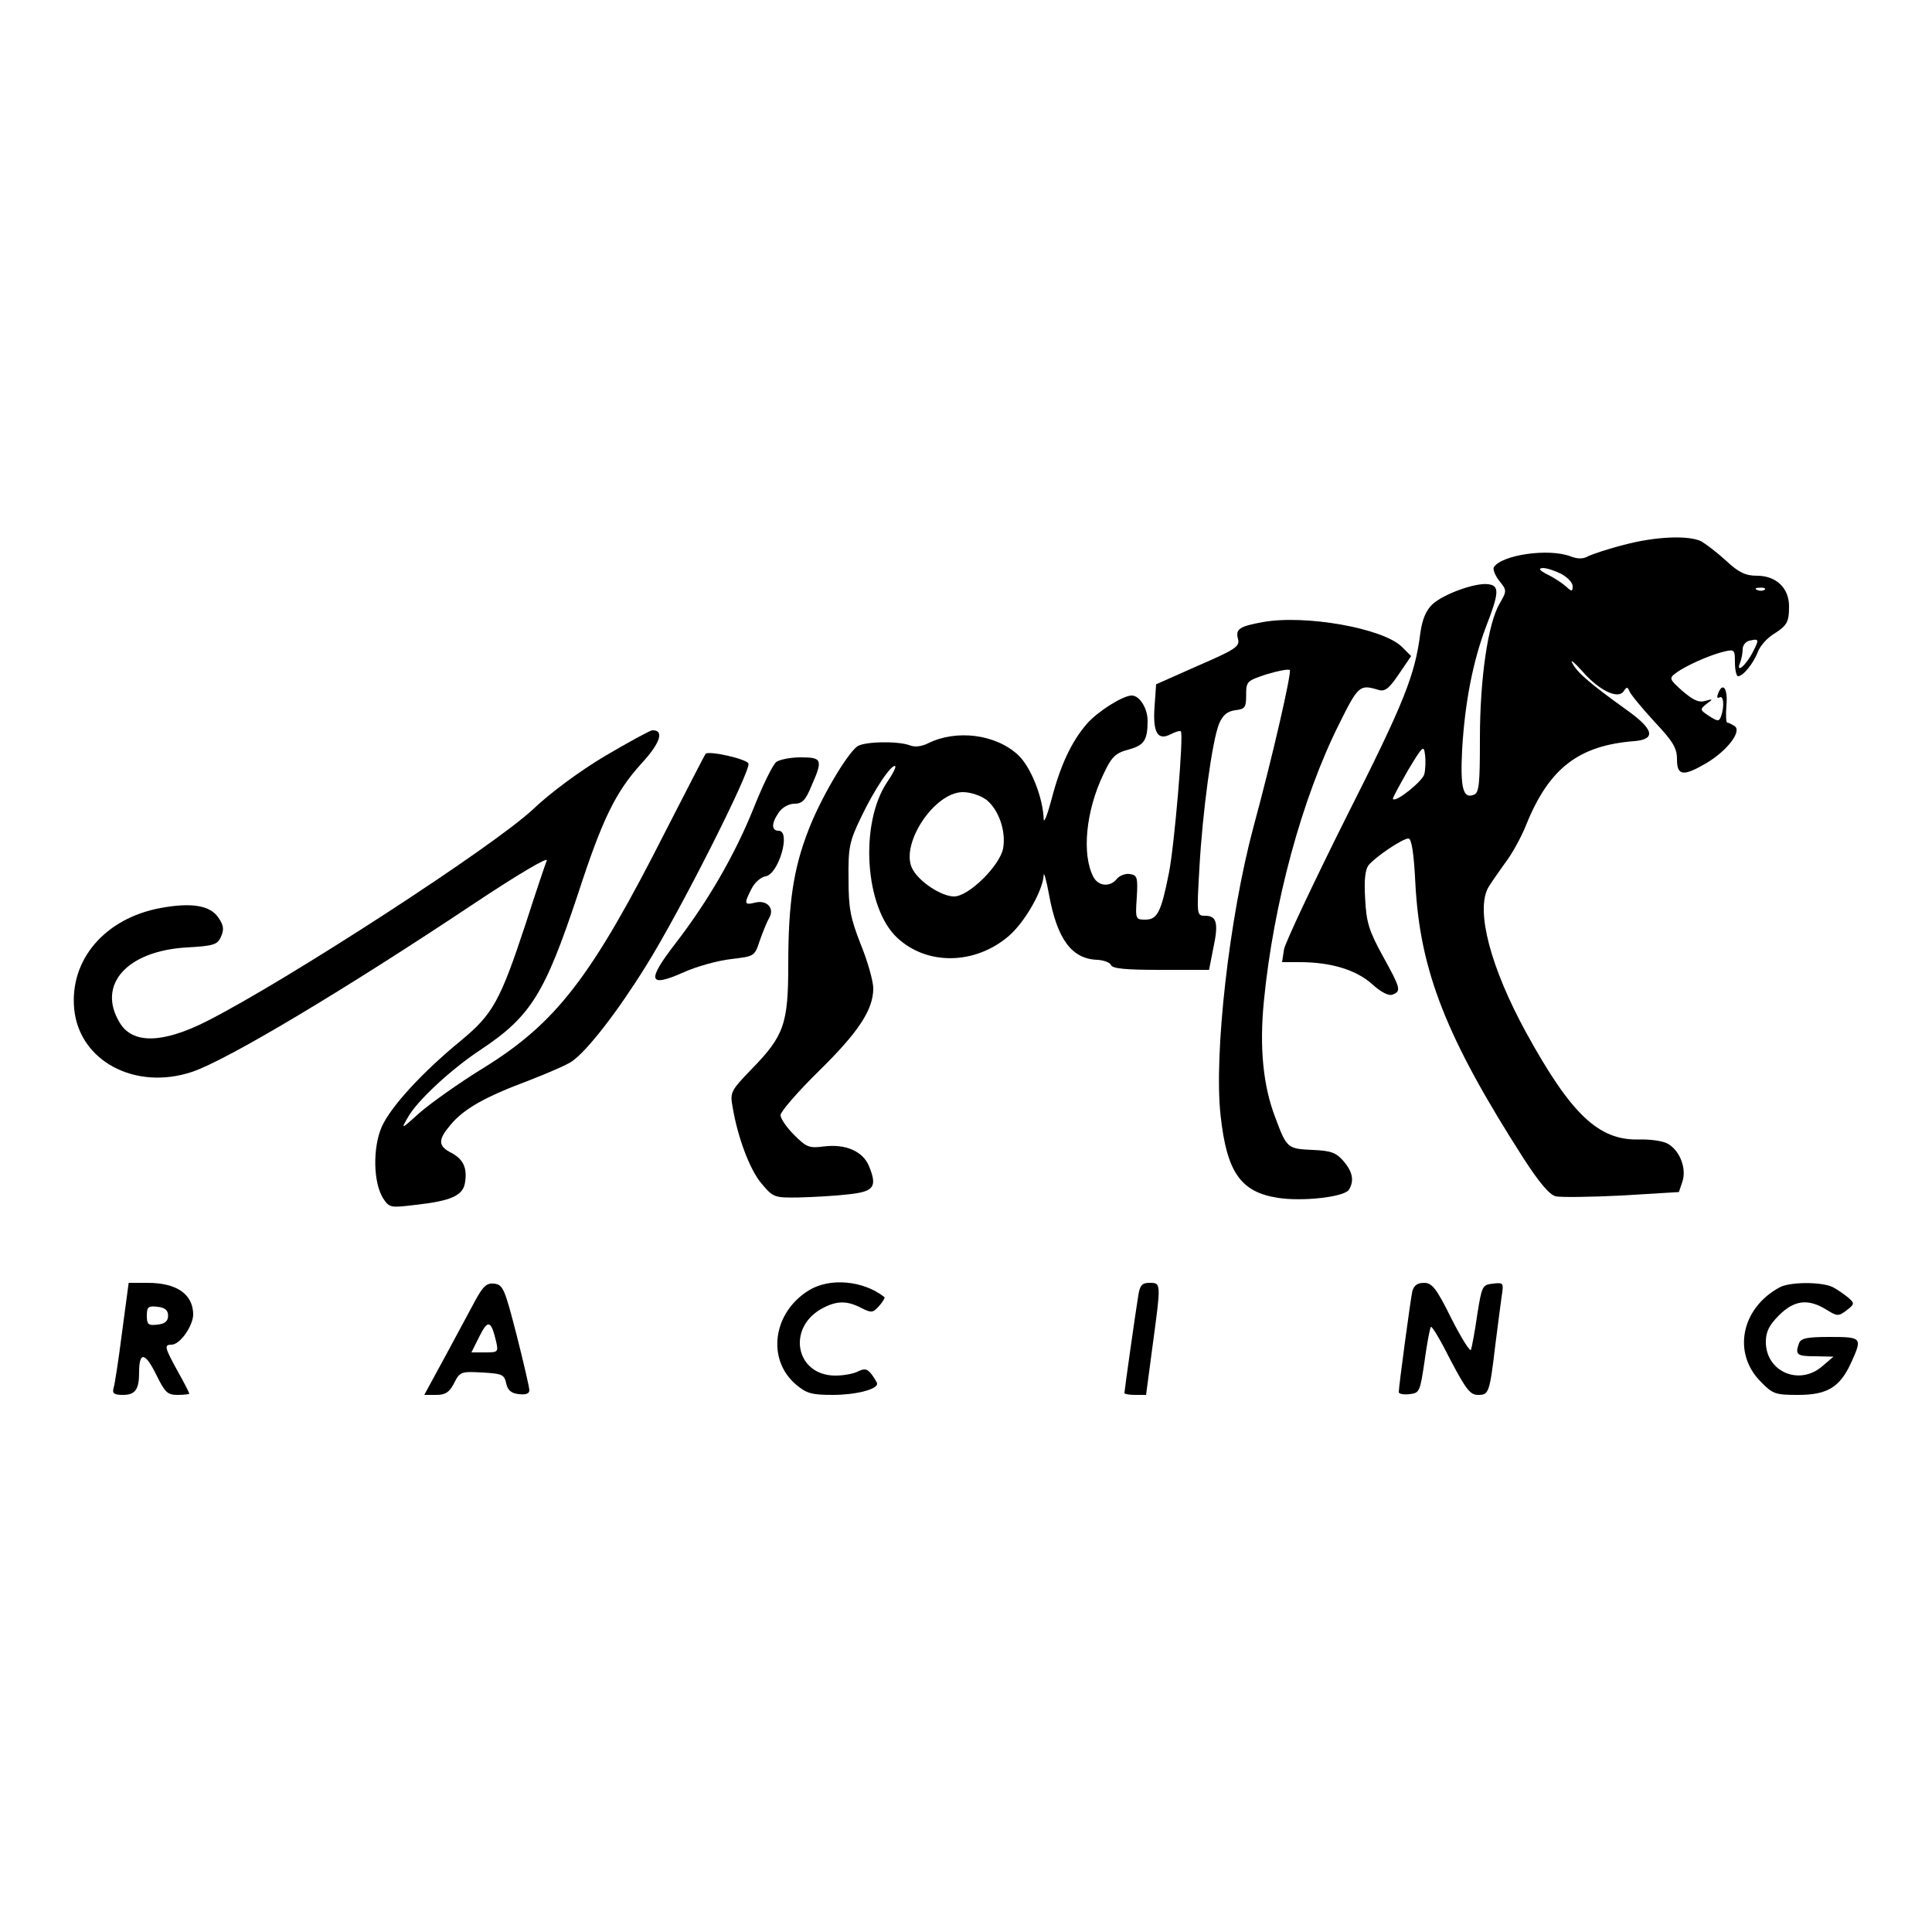
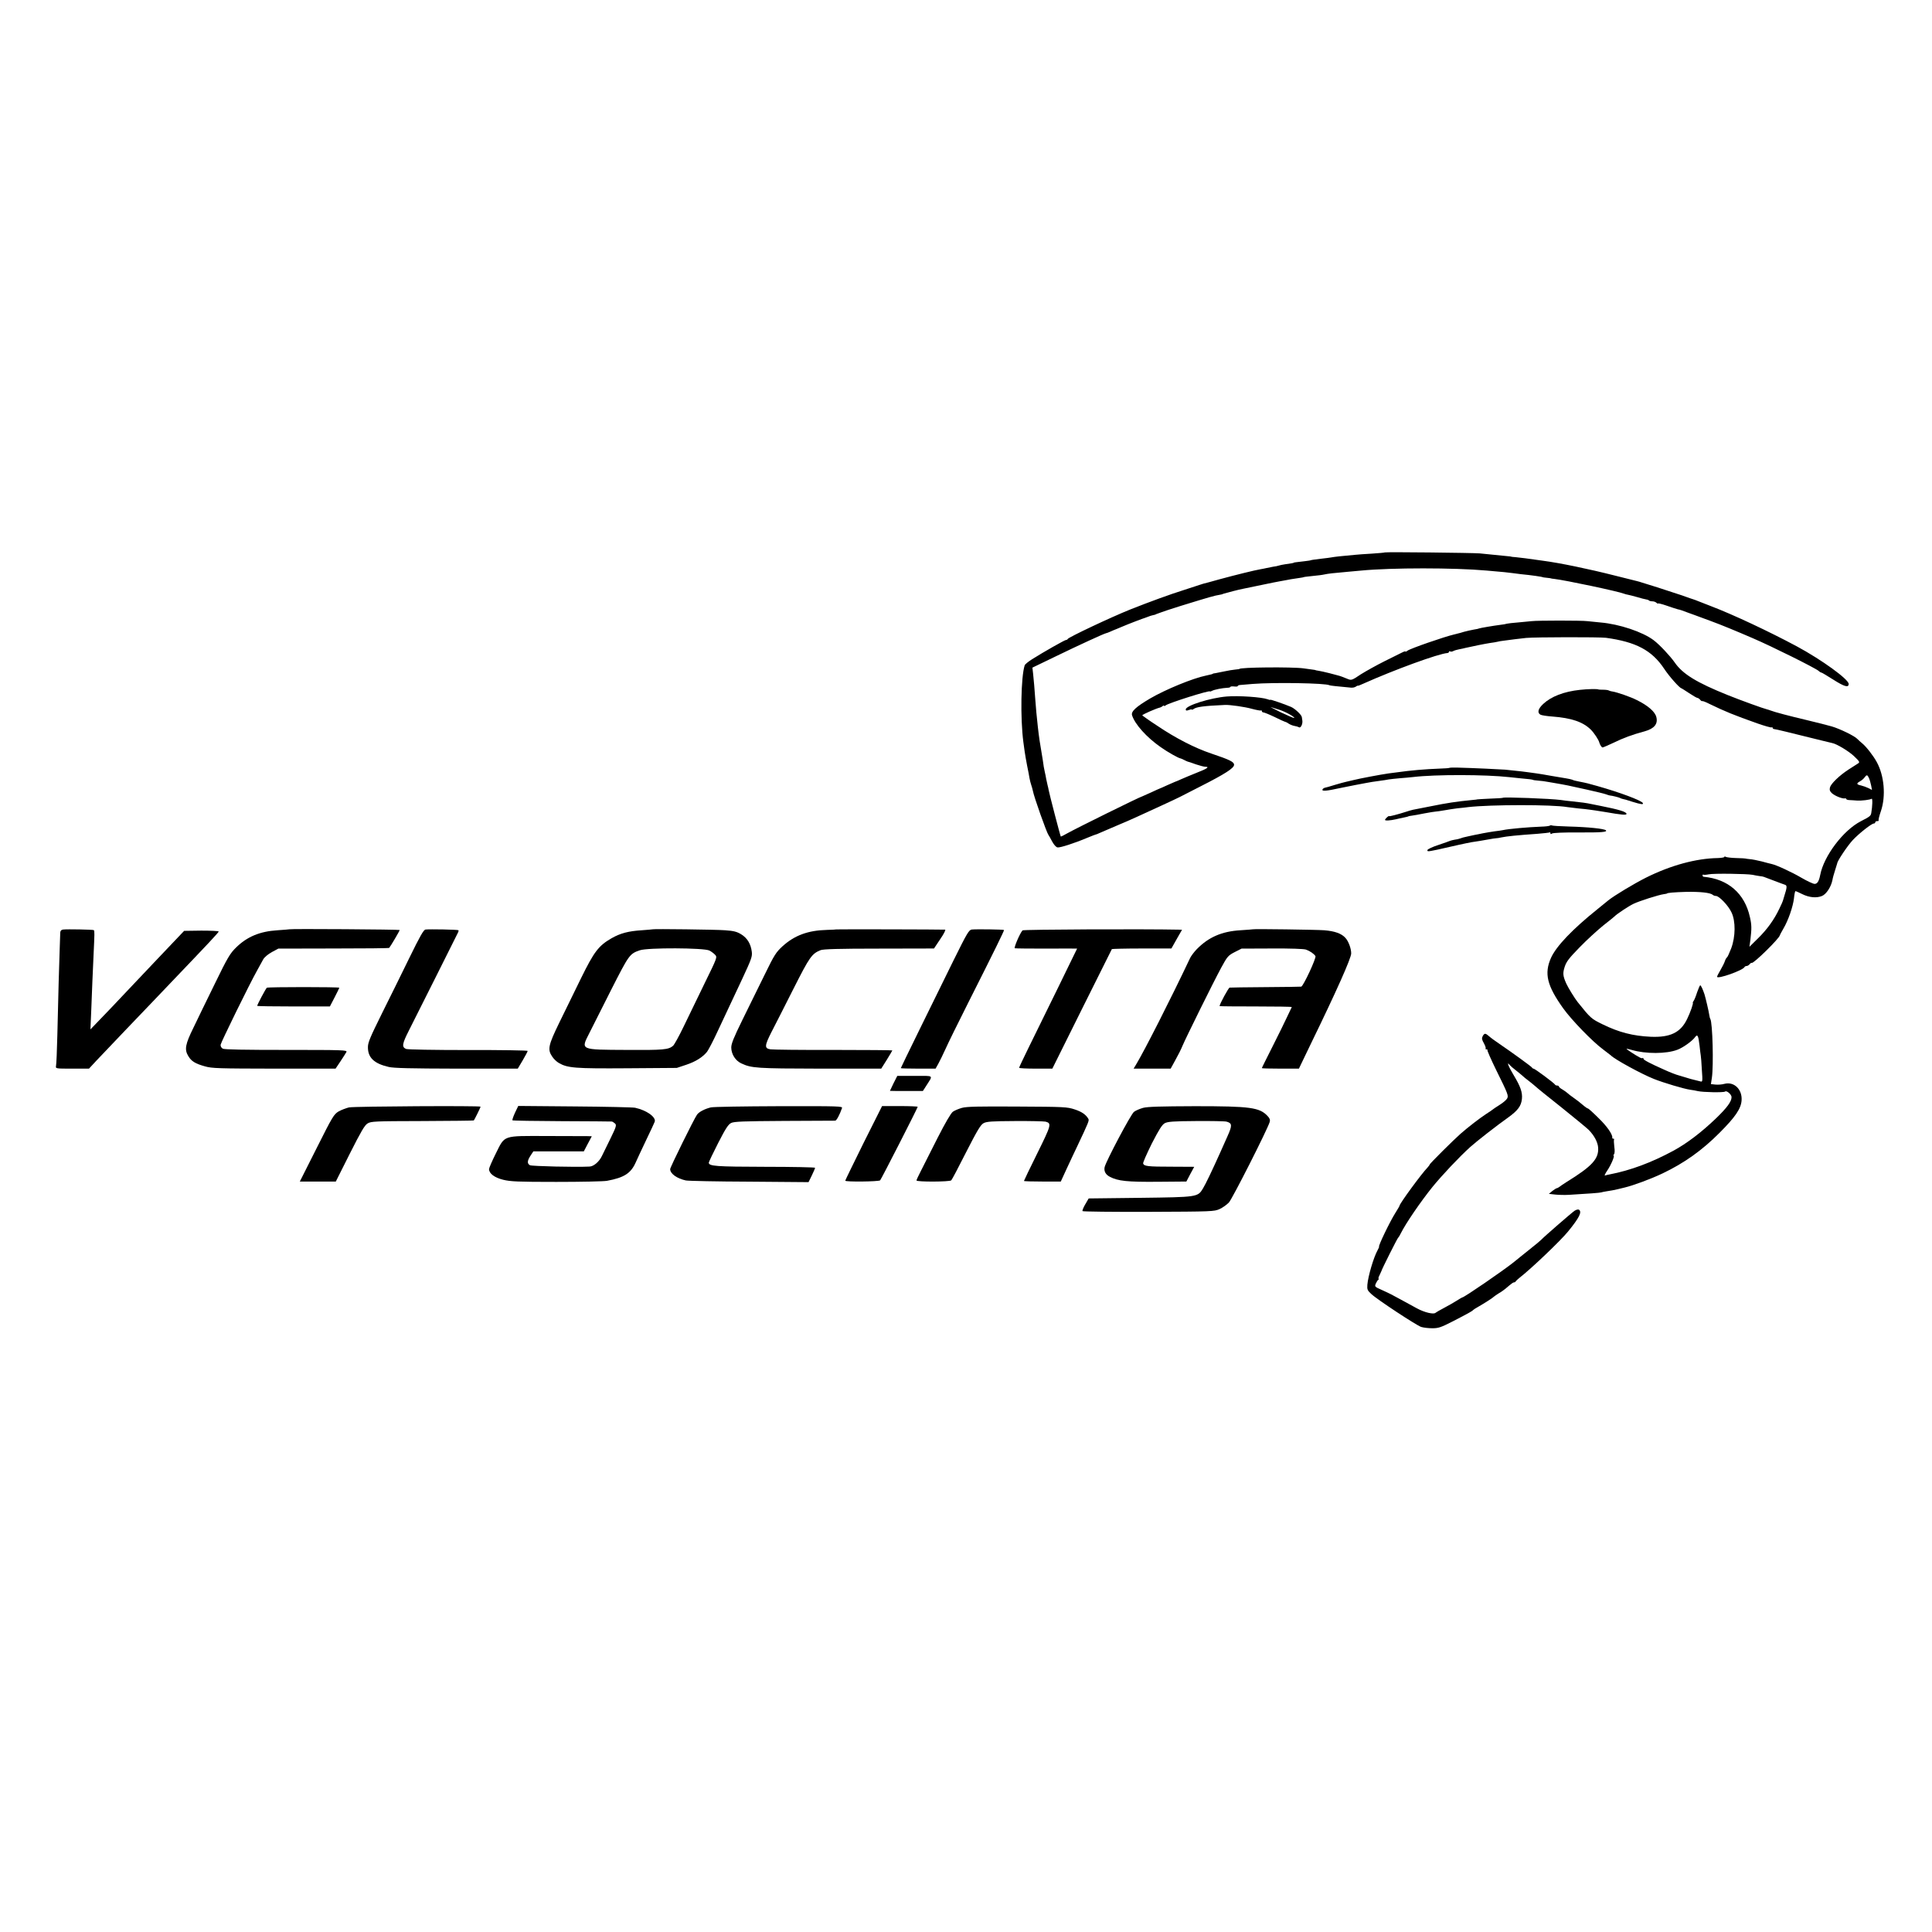
- <svg xmlns="http://www.w3.org/2000/svg" version="1.0" width="500pt" height="500pt" viewBox="0 0 500 500" preserveAspectRatio="xMidYMid meet">
-   <g transform="translate(0,500) scale(0.1,-0.1)" fill="#000000" stroke="none">
-     <path d="M4203 3590 c-40 -10 -81 -24 -92 -29 -13 -8 -28 -8 -46 -1 -57 22 -179 4 -199 -28 -3 -5 3 -21 14 -35 20 -25 20 -26 1 -59 -30 -51 -51 -193 -51 -350 0 -118 -2 -140 -16 -145 -28 -11 -35 19 -30 117 7 122 28 228 61 316 35 90 36 108 7 112 -32 5 -116 -25 -145 -52 -16 -15 -26 -38 -31 -73 -14 -111 -42 -181 -192 -478 -85 -170 -158 -325 -161 -342 l-5 -33 45 0 c82 0 146 -20 187 -56 24 -22 44 -32 54 -28 23 9 21 16 -26 101 -35 64 -42 86 -45 147 -3 48 0 76 9 87 18 22 88 69 103 69 8 0 14 -36 18 -117 12 -226 80 -399 280 -711 40 -62 67 -94 83 -98 13 -3 90 -2 171 2 l148 9 9 27 c11 32 -5 78 -36 97 -12 8 -46 13 -78 12 -103 -2 -174 65 -290 276 -92 168 -131 315 -99 375 6 11 26 39 43 63 18 23 43 68 56 101 59 146 136 205 280 216 57 5 50 31 -22 82 -92 66 -127 96 -139 120 -6 11 5 2 25 -20 43 -50 93 -75 108 -53 8 12 10 12 15 0 3 -8 32 -43 64 -78 49 -52 59 -69 59 -98 0 -43 16 -45 76 -10 54 32 93 83 73 96 -8 5 -16 9 -19 9 -3 0 -4 20 -2 45 4 44 -10 62 -22 29 -3 -8 -2 -12 4 -9 11 7 13 -24 4 -49 -5 -14 -9 -13 -31 1 -24 16 -24 17 -7 31 18 13 18 14 -3 8 -16 -5 -31 2 -58 25 -35 31 -36 34 -18 47 23 18 90 48 126 56 26 6 27 4 27 -29 0 -19 4 -35 8 -35 13 0 39 32 51 62 5 15 23 35 38 45 38 24 43 32 43 74 0 47 -33 79 -83 79 -29 0 -47 8 -80 39 -23 21 -52 43 -64 50 -32 16 -118 13 -200 -9z m-163 -75 c17 -9 30 -23 30 -32 0 -14 -2 -15 -17 -1 -10 9 -31 23 -48 31 -21 11 -25 16 -12 17 10 0 31 -7 47 -15z m527 -41 c-3 -3 -12 -4 -19 -1 -8 3 -5 6 6 6 11 1 17 -2 13 -5z m-31 -162 c-18 -35 -44 -56 -33 -28 4 10 7 26 7 36 0 10 8 20 18 22 25 6 25 3 8 -30z m-850 -316 c-5 -18 -73 -73 -81 -64 -2 2 16 34 38 73 39 65 42 68 45 41 2 -16 1 -38 -2 -50z" />
-     <path d="M3268 3390 c-61 -11 -71 -18 -64 -44 5 -19 -7 -27 -104 -69 l-108 -48 -4 -57 c-5 -68 8 -90 42 -72 12 6 24 10 26 7 8 -7 -17 -299 -31 -367 -20 -101 -30 -120 -61 -120 -25 0 -26 1 -22 58 3 52 1 57 -18 60 -11 2 -27 -4 -34 -13 -17 -21 -47 -19 -60 5 -31 58 -20 172 26 267 21 45 31 54 64 63 41 11 50 24 50 75 0 32 -21 65 -41 65 -23 0 -88 -41 -116 -73 -40 -46 -69 -108 -92 -197 -11 -41 -20 -63 -20 -49 -2 55 -33 134 -66 165 -58 54 -160 67 -234 30 -16 -8 -34 -10 -46 -5 -32 12 -120 10 -137 -3 -29 -23 -96 -138 -126 -217 -39 -100 -52 -190 -52 -348 0 -153 -11 -184 -95 -270 -54 -56 -56 -60 -49 -98 13 -78 44 -161 74 -197 31 -37 33 -38 98 -37 37 1 94 4 127 8 67 7 76 19 54 73 -16 39 -61 58 -117 51 -38 -5 -45 -2 -77 30 -19 19 -35 42 -35 51 0 9 44 60 99 114 103 101 141 159 141 214 0 18 -14 69 -32 113 -27 69 -32 93 -32 170 -1 81 2 97 32 159 33 70 80 141 89 133 2 -3 -7 -21 -21 -41 -72 -107 -58 -325 26 -403 77 -72 201 -70 288 4 42 36 89 118 91 158 0 11 7 -12 14 -51 21 -115 59 -166 125 -168 17 -1 32 -7 35 -13 3 -10 39 -13 129 -13 l125 0 11 56 c14 65 9 84 -21 84 -22 0 -22 1 -15 123 8 146 33 330 51 374 10 23 21 32 42 35 25 3 28 7 28 39 0 36 2 37 53 54 30 9 56 14 60 11 5 -6 -43 -218 -94 -406 -63 -235 -103 -590 -85 -748 16 -146 52 -197 148 -212 64 -10 172 2 184 21 14 23 10 46 -14 74 -19 22 -32 27 -80 29 -65 3 -67 4 -97 85 -31 81 -41 180 -29 301 25 254 99 525 194 715 50 101 54 104 101 90 18 -6 28 2 54 40 l32 47 -24 24 c-48 48 -250 84 -360 64z m-715 -460 c32 -26 51 -81 43 -126 -9 -45 -89 -124 -127 -124 -32 0 -89 37 -107 70 -35 62 55 200 130 200 20 0 46 -9 61 -20z" />
-     <path d="M1565 3043 c-64 -38 -141 -95 -184 -136 -101 -96 -639 -445 -846 -550 -115 -58 -192 -59 -225 -4 -60 98 18 186 173 195 70 4 80 7 89 28 8 18 7 29 -6 48 -21 33 -70 41 -151 26 -144 -27 -235 -134 -223 -261 13 -135 158 -212 305 -163 90 30 396 213 732 437 111 74 191 121 186 110 -4 -10 -29 -84 -55 -165 -66 -200 -85 -233 -167 -301 -100 -82 -181 -170 -205 -223 -24 -55 -22 -146 4 -186 16 -24 19 -24 85 -16 90 10 120 24 126 55 7 39 -3 62 -34 79 -36 18 -36 34 -3 73 35 42 91 73 201 114 49 19 100 41 113 50 40 28 117 127 191 246 88 140 273 507 266 525 -5 12 -103 34 -111 25 -2 -2 -48 -92 -103 -199 -192 -379 -283 -497 -472 -614 -62 -38 -135 -90 -164 -115 -50 -45 -50 -45 -31 -12 24 43 114 126 189 175 129 86 165 145 250 400 64 197 98 266 165 340 49 53 60 87 28 86 -7 -1 -62 -31 -123 -67z" />
-     <path d="M2009 3028 c-9 -7 -35 -60 -58 -118 -49 -122 -119 -243 -204 -353 -74 -96 -69 -114 23 -73 33 15 88 30 122 34 60 7 61 7 74 47 8 22 18 48 24 58 16 26 -5 49 -36 41 -28 -7 -29 -3 -9 36 8 16 24 30 36 32 34 5 67 118 34 118 -19 0 -19 20 1 48 9 13 26 22 40 22 20 0 29 9 44 46 30 68 28 74 -28 74 -27 0 -55 -6 -63 -12z" />
-     <path d="M316 1553 c-9 -71 -19 -136 -22 -145 -4 -14 1 -18 24 -18 32 0 42 14 42 58 0 54 15 53 43 -3 24 -49 30 -55 57 -55 16 0 30 2 30 3 0 2 -13 28 -30 58 -34 62 -36 69 -16 69 22 0 56 49 56 79 -1 52 -43 81 -118 81 l-49 0 -17 -127z m119 42 c0 -14 -8 -21 -27 -23 -24 -3 -28 0 -28 23 0 23 4 26 28 23 19 -2 27 -9 27 -23z" />
-     <path d="M1232 1638 c-13 -24 -48 -89 -78 -145 l-56 -103 31 0 c24 0 34 7 46 30 15 30 18 31 73 28 51 -3 57 -5 62 -28 4 -18 13 -26 33 -28 17 -2 27 1 27 10 0 7 -15 72 -33 143 -31 120 -35 130 -58 133 -19 2 -28 -6 -47 -40z m52 -110 c6 -27 5 -28 -29 -28 l-35 0 21 42 c22 44 30 41 43 -14z" />
-     <path d="M2094 1661 c-94 -57 -111 -180 -33 -245 26 -22 40 -26 94 -26 59 0 115 14 115 29 0 3 -7 14 -14 24 -12 15 -18 16 -35 8 -11 -6 -37 -11 -59 -11 -104 0 -127 126 -32 175 36 19 63 19 99 0 26 -13 30 -13 46 5 10 11 16 22 14 23 -54 43 -141 51 -195 18z" />
-     <path d="M2946 1648 c-7 -42 -36 -247 -36 -253 0 -3 13 -5 28 -5 l28 0 17 128 c22 163 22 162 -8 162 -19 0 -25 -6 -29 -32z" />
-     <path d="M3655 1658 c-5 -24 -35 -246 -35 -261 0 -4 12 -7 28 -5 26 3 27 6 39 87 6 45 14 85 16 87 3 3 26 -36 51 -86 40 -76 51 -90 71 -90 28 0 30 4 45 130 6 47 13 102 16 123 6 38 5 38 -22 35 -28 -3 -29 -6 -41 -81 -6 -43 -14 -84 -16 -90 -2 -7 -25 30 -51 81 -39 79 -50 92 -71 92 -17 0 -26 -7 -30 -22z" />
-     <path d="M4605 1668 c-99 -54 -122 -170 -48 -244 31 -32 38 -34 97 -34 75 0 108 20 137 84 29 64 28 66 -55 66 -58 0 -75 -3 -80 -16 -11 -30 -6 -34 42 -34 l47 -1 -28 -24 c-60 -53 -147 -15 -147 62 0 26 8 43 34 69 39 39 75 44 122 15 29 -18 32 -18 53 -2 21 16 21 18 4 33 -10 8 -28 21 -40 27 -28 14 -112 14 -138 -1z" />
+ <svg xmlns="http://www.w3.org/2000/svg" version="1.0" width="1600pt" height="1600pt" viewBox="0 0 1600 1600" preserveAspectRatio="xMidYMid meet">
+   <g transform="translate(0,1600) scale(0.1,-0.1)" fill="#000000" stroke="none">
+     <path d="M11468 11425 c-1 -2 -50 -6 -108 -10 -58 -3 -121 -8 -140 -10 -106 -9 -174 -17 -193 -21 -12 -2 -47 -7 -77 -10 -66 -8 -95 -12 -95 -14 0 -1 -20 -4 -45 -7 -86 -10 -95 -11 -95 -13 0 -2 -25 -7 -72 -13 -21 -3 -45 -8 -53 -11 -8 -3 -28 -7 -45 -9 -16 -3 -41 -8 -55 -11 -14 -3 -36 -8 -50 -10 -48 -8 -206 -47 -335 -82 -71 -20 -134 -37 -140 -38 -5 -2 -17 -5 -25 -8 -8 -3 -69 -23 -135 -44 -115 -36 -285 -98 -446 -162 -162 -65 -511 -230 -517 -244 -2 -5 -8 -8 -14 -8 -10 0 -185 -99 -280 -159 -32 -20 -60 -43 -62 -51 -31 -95 -37 -437 -11 -635 3 -22 8 -58 11 -80 3 -22 12 -74 20 -115 9 -41 17 -88 20 -105 3 -16 9 -41 14 -55 5 -14 11 -36 14 -50 8 -47 114 -346 129 -365 4 -5 18 -30 31 -55 15 -27 32 -46 44 -48 22 -3 138 34 247 80 39 16 70 28 70 27 0 -1 16 5 35 14 19 8 80 35 135 58 55 23 132 56 170 74 39 18 131 60 205 94 74 34 142 66 151 71 9 5 87 44 172 88 203 103 277 151 277 178 0 25 -36 42 -190 94 -134 45 -294 127 -442 227 -71 46 -128 87 -128 89 0 7 117 58 145 64 6 1 16 6 23 12 6 6 12 7 12 3 0 -4 6 -3 13 3 24 20 367 128 367 116 0 -3 8 0 18 5 19 10 83 23 125 25 15 0 27 4 27 8 0 3 14 5 30 3 17 -2 30 -1 30 3 0 4 8 8 18 9 9 1 58 5 107 9 174 14 606 7 635 -11 5 -3 61 -9 180 -20 14 -1 31 3 39 9 8 6 15 9 15 7 1 -2 21 5 46 17 257 115 623 249 698 254 6 1 12 5 12 10 0 5 4 6 10 3 5 -3 18 -2 27 4 10 5 32 11 48 14 17 3 39 8 50 11 56 13 165 35 205 41 25 3 52 8 60 10 8 3 35 7 60 10 25 3 63 8 84 11 22 3 64 8 95 11 78 7 606 8 661 1 249 -34 380 -104 481 -255 41 -63 130 -163 144 -163 1 0 30 -18 63 -40 33 -22 64 -40 70 -40 5 0 15 -7 22 -15 7 -9 15 -14 17 -11 3 2 30 -8 61 -24 128 -62 201 -92 396 -161 60 -21 113 -36 118 -33 4 3 8 1 8 -4 0 -5 6 -9 13 -10 11 0 125 -28 387 -93 47 -11 90 -22 95 -23 36 -7 136 -67 179 -108 47 -45 50 -50 33 -61 -11 -7 -44 -28 -75 -48 -78 -50 -149 -119 -157 -150 -5 -20 -1 -32 16 -48 24 -22 86 -47 107 -43 6 2 12 -1 12 -5 0 -4 12 -9 28 -9 15 -1 43 -2 62 -4 39 -2 105 6 120 15 9 5 7 -61 -3 -118 -4 -24 -12 -30 -86 -68 -146 -75 -307 -288 -337 -446 -10 -51 -24 -73 -46 -73 -13 0 -61 23 -108 50 -78 46 -209 107 -249 115 -9 2 -45 11 -81 21 -36 9 -81 18 -100 19 -19 2 -35 4 -35 5 0 1 -34 3 -76 4 -41 1 -81 6 -87 10 -7 4 -12 4 -12 -1 0 -4 -24 -8 -53 -9 -181 -3 -391 -60 -597 -163 -99 -50 -257 -145 -309 -186 -9 -8 -50 -41 -91 -74 -207 -166 -341 -306 -385 -403 -58 -130 -34 -230 101 -419 68 -95 241 -274 329 -339 33 -25 62 -47 65 -50 30 -32 251 -153 356 -195 80 -32 251 -83 303 -90 20 -3 47 -7 61 -11 44 -10 214 -13 226 -4 13 12 54 -24 54 -46 0 -37 -38 -88 -129 -176 -121 -116 -241 -207 -351 -267 -183 -99 -358 -164 -530 -197 -14 -2 -31 -7 -38 -9 -7 -3 1 15 18 40 31 45 65 125 53 125 -4 0 -2 5 3 10 6 6 8 31 3 63 -3 28 -5 55 -2 60 2 4 -1 7 -6 7 -6 0 -10 3 -9 8 5 25 -44 96 -114 163 -44 44 -83 79 -87 79 -4 0 -17 8 -29 18 -44 37 -58 48 -92 72 -19 13 -41 30 -48 37 -7 7 -26 20 -42 30 -17 9 -30 21 -30 25 0 4 -6 8 -14 8 -8 0 -16 3 -18 8 -5 11 -167 132 -178 132 -4 0 -10 4 -12 8 -3 8 -159 121 -273 199 -33 22 -71 50 -84 62 -30 26 -37 26 -52 0 -9 -18 -7 -29 10 -59 11 -20 18 -40 14 -44 -3 -3 0 -6 7 -6 7 0 11 -3 8 -6 -3 -3 29 -76 71 -162 102 -206 105 -216 92 -240 -6 -11 -34 -35 -63 -53 -29 -18 -55 -36 -58 -39 -3 -3 -25 -18 -50 -34 -50 -32 -154 -112 -215 -166 -58 -51 -255 -247 -255 -254 0 -3 -8 -14 -17 -24 -53 -55 -233 -301 -233 -318 0 -3 -15 -28 -33 -57 -46 -72 -147 -282 -136 -282 2 0 -4 -13 -13 -30 -32 -57 -78 -213 -84 -284 -3 -40 0 -47 32 -77 47 -45 371 -258 413 -273 19 -6 60 -11 93 -11 51 0 71 7 171 58 126 65 160 84 167 93 3 3 20 15 39 25 52 30 122 74 131 84 3 3 21 16 40 28 20 11 45 29 57 39 55 47 64 53 72 53 5 0 11 3 13 8 2 4 16 17 32 30 97 75 339 306 401 382 95 116 118 164 91 182 -6 4 -22 0 -36 -9 -24 -16 -254 -216 -275 -239 -5 -6 -50 -44 -100 -83 -49 -40 -108 -86 -129 -104 -86 -69 -405 -288 -426 -292 -3 0 -23 -12 -45 -26 -22 -14 -69 -41 -105 -60 -36 -19 -67 -37 -70 -40 -14 -17 -92 1 -156 36 -38 21 -97 53 -132 72 -34 18 -70 37 -80 43 -9 5 -45 22 -78 37 -59 26 -61 28 -50 53 6 14 15 28 21 32 5 4 7 8 2 8 -4 0 -1 13 8 30 8 16 15 32 16 35 0 9 131 270 138 275 4 3 15 21 24 40 39 78 160 256 260 380 79 97 220 247 313 331 51 46 224 181 312 243 82 59 110 96 116 156 5 55 -12 102 -69 197 -42 69 -61 119 -32 83 7 -8 28 -27 47 -41 19 -15 44 -35 55 -45 11 -11 36 -31 55 -45 19 -15 44 -35 55 -45 11 -11 110 -91 220 -178 110 -88 210 -171 223 -184 46 -48 73 -100 77 -144 7 -94 -48 -155 -260 -286 -27 -17 -55 -36 -62 -42 -7 -5 -16 -10 -20 -10 -4 0 -21 -11 -37 -23 l-29 -24 54 -6 c30 -3 81 -4 114 -2 157 9 260 17 265 20 3 2 26 6 50 10 25 3 63 11 85 16 22 5 48 11 58 14 72 17 221 72 317 118 178 85 326 190 471 336 129 129 177 199 182 267 7 92 -62 159 -142 138 -21 -6 -54 -8 -75 -6 l-37 4 8 52 c15 102 6 457 -13 488 -3 4 -7 20 -9 35 -3 24 -30 139 -39 168 -13 39 -29 75 -35 75 -4 0 -15 -26 -26 -57 -10 -32 -23 -64 -29 -72 -6 -8 -9 -15 -7 -15 7 -2 -19 -77 -46 -133 -54 -114 -140 -156 -303 -149 -147 7 -261 36 -398 103 -94 46 -99 50 -207 185 -22 27 -80 121 -94 153 -28 63 -30 85 -13 138 14 43 35 71 124 162 59 61 147 141 195 180 49 38 90 72 93 75 17 19 118 86 158 105 50 24 208 74 251 80 14 2 26 4 26 5 0 6 59 11 160 14 117 2 200 -7 220 -25 5 -5 17 -9 26 -9 26 0 102 -79 128 -135 36 -73 34 -203 -2 -299 -15 -38 -30 -72 -35 -75 -5 -3 -13 -17 -17 -30 -4 -13 -20 -46 -36 -73 -16 -27 -29 -52 -29 -57 0 -23 216 53 228 81 2 4 9 8 17 8 7 0 18 7 25 15 7 9 15 13 17 11 12 -11 233 206 233 229 0 2 13 26 29 54 41 69 80 183 88 252 3 33 9 59 12 59 4 0 30 -11 57 -25 57 -28 118 -34 163 -15 35 14 75 75 86 130 3 19 14 58 23 85 9 28 16 52 17 55 1 21 87 148 129 193 55 58 156 137 174 137 7 0 12 5 12 10 0 6 8 10 17 10 9 0 14 2 11 6 -3 3 5 37 19 77 42 124 28 293 -35 407 -29 53 -87 127 -120 154 -13 11 -32 27 -41 37 -22 24 -143 83 -211 103 -30 9 -122 32 -205 52 -140 33 -270 67 -305 81 -8 3 -19 7 -25 8 -33 8 -218 75 -325 118 -259 104 -375 175 -441 271 -37 53 -126 148 -174 184 -91 69 -285 134 -441 147 -43 4 -92 9 -109 11 -44 6 -413 6 -460 0 -22 -2 -74 -7 -115 -11 -41 -3 -82 -8 -90 -10 -8 -3 -31 -7 -50 -9 -64 -8 -173 -27 -179 -30 -3 -2 -24 -7 -46 -10 -22 -4 -58 -12 -80 -18 -22 -7 -44 -13 -50 -14 -5 -1 -12 -3 -15 -4 -3 -1 -12 -3 -20 -5 -78 -18 -364 -117 -384 -134 -9 -7 -16 -10 -16 -7 0 4 -12 1 -27 -7 -16 -8 -82 -41 -147 -73 -66 -33 -154 -82 -197 -109 -71 -48 -78 -50 -105 -39 -34 14 -65 26 -79 29 -5 2 -39 10 -75 20 -36 9 -76 18 -90 20 -14 2 -25 4 -25 5 0 1 -9 3 -20 4 -11 2 -47 7 -80 11 -95 13 -530 9 -530 -5 0 -1 -16 -3 -35 -5 -19 -2 -60 -8 -90 -15 -30 -6 -64 -13 -75 -15 -11 -1 -20 -3 -20 -4 0 -3 -17 -7 -58 -16 -109 -22 -337 -116 -463 -190 -117 -69 -158 -107 -149 -138 23 -74 119 -182 238 -265 58 -41 147 -91 164 -93 5 -1 17 -6 28 -12 11 -6 25 -12 30 -14 6 -1 37 -11 69 -23 33 -11 67 -20 78 -20 38 0 15 -16 -70 -49 -48 -19 -107 -44 -132 -55 -25 -11 -47 -21 -50 -21 -3 -1 -31 -13 -64 -28 -32 -15 -60 -27 -61 -27 -1 0 -33 -14 -71 -32 -38 -17 -71 -32 -74 -33 -18 -3 -550 -266 -619 -305 -29 -17 -55 -29 -56 -28 -4 4 -95 354 -100 383 -2 11 -6 31 -10 45 -3 14 -8 36 -11 50 -2 14 -7 39 -11 55 -3 17 -7 37 -9 45 -1 8 -5 33 -8 55 -27 159 -30 180 -41 275 -11 97 -15 148 -21 225 -8 106 -11 149 -18 213 l-6 53 203 98 c173 84 390 184 407 187 3 0 19 6 35 13 17 8 39 17 50 21 11 4 36 15 55 23 39 17 169 67 185 71 6 2 18 6 27 10 9 4 25 9 35 11 10 2 19 4 21 5 1 2 5 3 10 5 4 1 19 7 33 12 14 6 90 31 170 56 234 72 274 84 324 92 11 2 20 4 20 5 0 1 7 3 15 5 8 2 40 11 70 19 30 8 69 17 85 20 17 3 84 17 150 31 66 14 135 28 154 31 18 3 43 8 55 10 19 4 39 8 116 19 14 2 25 4 25 5 0 1 18 4 40 6 96 10 111 12 135 17 25 6 79 12 195 22 33 3 83 8 110 10 251 24 767 24 1035 0 142 -12 179 -16 215 -21 22 -3 54 -7 70 -9 86 -8 180 -22 180 -25 0 -1 16 -3 35 -5 19 -2 35 -4 35 -5 0 -1 11 -3 25 -4 95 -11 534 -104 580 -123 8 -3 22 -7 30 -8 8 -1 42 -10 75 -19 33 -10 68 -19 77 -20 10 -1 21 -5 24 -9 4 -4 17 -7 29 -7 11 0 26 -5 33 -12 7 -7 12 -9 12 -6 0 4 33 -4 73 -18 39 -14 81 -27 92 -30 18 -3 37 -10 90 -30 11 -4 22 -8 25 -9 3 -1 14 -5 25 -9 11 -4 70 -26 130 -48 93 -34 211 -83 350 -143 161 -69 518 -247 546 -271 8 -8 19 -14 23 -14 4 0 49 -27 101 -60 90 -57 125 -67 125 -34 0 38 -223 200 -431 312 -230 123 -523 261 -709 332 -41 16 -88 34 -105 41 -16 7 -34 13 -40 15 -5 1 -48 16 -95 33 -47 16 -139 46 -205 67 -66 20 -127 39 -135 42 -18 6 2 1 -215 55 -220 56 -458 105 -595 123 -19 2 -48 7 -65 9 -44 7 -125 17 -165 21 -19 1 -35 3 -35 4 0 1 -13 3 -30 4 -43 4 -171 17 -230 23 -57 5 -781 13 -787 8z m4010 -1869 c6 -13 14 -41 18 -61 l7 -37 -29 15 c-16 8 -44 18 -61 22 -39 8 -41 17 -10 34 13 7 30 21 38 32 18 25 24 24 37 -5z m-963 -801 c17 -4 41 -8 55 -10 14 -2 26 -4 28 -4 1 -1 5 -2 10 -3 4 -1 41 -15 82 -31 41 -16 83 -31 92 -34 19 -6 18 -21 -5 -93 -6 -19 -11 -37 -12 -40 0 -3 -13 -32 -29 -65 -43 -91 -102 -173 -179 -248 l-69 -68 8 58 c11 92 11 124 -4 188 -43 196 -181 316 -384 334 -5 1 -8 6 -8 12 0 5 3 8 8 5 4 -2 23 -1 42 3 40 9 320 5 365 -4z m-440 -1415 c4 -36 8 -72 10 -81 2 -9 6 -62 9 -118 7 -96 6 -102 -11 -97 -10 3 -31 8 -48 12 -16 3 -50 13 -75 21 -25 8 -52 16 -60 18 -14 3 -72 25 -115 45 -117 52 -175 82 -175 92 0 6 -3 9 -6 6 -3 -4 -15 -1 -27 6 -36 19 -107 66 -107 70 0 2 19 -2 43 -9 115 -34 288 -34 380 2 47 18 122 72 145 104 20 28 27 13 37 -71z" />
+     <path d="M13085 10287 c-133 -14 -239 -55 -305 -117 -43 -40 -51 -73 -22 -89 10 -5 54 -12 98 -15 158 -12 253 -44 319 -109 26 -26 65 -84 70 -107 6 -20 19 -40 27 -40 5 0 46 18 91 39 82 40 152 66 259 95 78 22 110 61 95 118 -11 44 -69 95 -163 141 -51 26 -161 64 -199 70 -11 1 -24 5 -30 8 -5 4 -27 7 -47 7 -21 0 -39 1 -40 2 -7 6 -91 4 -153 -3z" />
+     <path d="M10160 10232 c-136 -11 -340 -75 -340 -107 0 -11 6 -12 25 -5 14 5 25 7 25 4 0 -4 6 -2 13 3 24 19 85 27 262 35 40 2 166 -16 222 -32 37 -10 71 -16 75 -14 4 3 8 0 8 -5 0 -6 6 -11 13 -11 7 0 49 -17 93 -38 43 -22 83 -39 87 -40 4 0 19 -7 31 -16 13 -8 34 -16 47 -18 13 -2 30 -7 37 -11 14 -10 33 30 27 59 -2 11 -4 22 -4 26 -2 18 -58 71 -90 84 -53 23 -171 63 -171 59 0 -3 -10 -1 -22 4 -49 18 -239 31 -338 23z m435 -110 c51 -16 130 -60 123 -68 -3 -2 -52 19 -109 46 -57 28 -95 48 -84 44 11 -3 43 -13 70 -22z" />
+     <path d="M12004 9641 c-2 -2 -36 -5 -76 -6 -131 -5 -246 -15 -358 -31 -25 -3 -56 -7 -70 -9 -64 -9 -244 -43 -290 -55 -19 -5 -46 -11 -60 -14 -14 -3 -56 -14 -95 -26 -38 -12 -77 -23 -84 -24 -8 -2 -17 -8 -19 -15 -5 -15 34 -12 143 12 39 8 97 20 130 26 33 6 74 14 90 17 36 7 56 10 115 18 25 3 56 8 70 11 14 2 55 7 93 10 37 3 86 7 110 10 186 22 600 21 797 -1 19 -2 62 -7 95 -10 63 -5 100 -10 100 -13 0 -1 21 -4 46 -6 26 -2 57 -6 70 -9 13 -2 40 -7 59 -10 98 -17 116 -20 275 -56 72 -16 142 -33 155 -38 14 -5 28 -10 33 -10 17 -1 73 -15 82 -20 6 -4 17 -7 25 -9 8 -1 44 -11 79 -23 71 -22 95 -25 86 -10 -14 22 -191 88 -375 140 -77 22 -89 25 -150 37 -42 9 -41 8 -60 16 -8 3 -31 8 -50 11 -19 3 -75 12 -125 21 -49 9 -103 18 -120 20 -16 2 -46 6 -65 9 -32 5 -61 8 -195 22 -39 3 -269 14 -393 17 -35 1 -65 0 -68 -2z" />
+     <path d="M12446 9393 c-1 -2 -49 -5 -107 -7 -57 -3 -104 -5 -104 -6 0 -1 -18 -3 -40 -5 -134 -13 -212 -25 -345 -52 -69 -13 -135 -27 -148 -29 -13 -3 -42 -11 -65 -19 -59 -19 -132 -38 -133 -34 -2 7 -34 -23 -34 -31 0 -8 40 -6 90 5 14 4 36 8 50 11 14 3 32 7 40 9 8 2 15 4 15 5 0 1 12 3 27 5 15 2 62 10 105 19 43 8 85 15 93 15 8 0 40 5 70 10 30 6 80 13 110 17 30 3 71 7 90 10 182 21 695 22 820 0 14 -2 54 -7 90 -11 36 -3 81 -8 100 -11 31 -4 49 -7 125 -19 138 -24 175 -27 175 -15 0 17 -64 36 -215 66 -11 2 -42 8 -70 14 -51 11 -84 15 -170 24 -27 3 -68 7 -90 11 -81 11 -471 26 -479 18z" />
+     <path d="M12836 9163 c-4 -4 -37 -8 -74 -9 -106 -4 -269 -18 -317 -29 -11 -2 -42 -7 -70 -10 -27 -4 -70 -11 -95 -16 -25 -5 -56 -12 -70 -14 -14 -3 -38 -8 -55 -12 -16 -4 -32 -7 -35 -8 -3 -1 -15 -4 -28 -9 -12 -4 -32 -9 -45 -10 -12 -2 -29 -6 -37 -9 -8 -4 -53 -19 -99 -35 -47 -15 -87 -34 -89 -41 -4 -11 3 -13 29 -8 39 7 75 15 104 22 55 13 204 46 230 50 60 9 91 14 140 23 28 5 57 10 65 10 8 0 28 3 44 7 43 9 129 18 301 30 49 4 93 9 97 11 5 3 8 0 8 -7 0 -8 4 -8 13 -2 7 6 99 10 220 9 189 -1 241 3 226 18 -13 13 -148 27 -304 31 -74 2 -138 6 -143 9 -5 3 -12 2 -16 -1z" />
+     <path d="M523 8302 c-16 -2 -23 -10 -24 -25 0 -12 -2 -65 -4 -117 -5 -121 -13 -428 -20 -730 -3 -129 -8 -245 -11 -257 -4 -23 -4 -23 134 -23 l139 0 63 68 c35 37 142 150 239 251 97 101 198 207 225 235 26 28 92 96 145 152 329 344 403 423 402 430 -1 4 -65 7 -144 7 l-142 -2 -79 -83 c-43 -46 -120 -126 -170 -179 -50 -53 -154 -162 -231 -244 -77 -82 -175 -185 -218 -229 l-78 -81 7 165 c3 91 7 194 9 230 1 36 6 137 10 225 8 172 9 195 2 202 -6 5 -222 9 -254 5z" />
+     <path d="M2397 8304 c-1 -1 -45 -4 -98 -8 -147 -9 -253 -53 -345 -144 -48 -47 -69 -81 -173 -295 -65 -133 -146 -298 -179 -368 -68 -138 -76 -181 -42 -236 25 -42 58 -62 137 -84 59 -17 114 -18 574 -19 l508 0 41 61 c22 33 44 68 49 77 8 16 -29 17 -496 17 -346 0 -512 3 -527 10 -13 7 -20 19 -19 33 3 20 236 497 304 618 18 33 40 73 49 89 9 17 40 43 71 60 l54 29 457 1 c251 0 459 2 461 5 11 12 87 141 87 148 0 5 -906 11 -913 6z" />
+     <path d="M3524 8302 c-16 -2 -45 -53 -134 -235 -62 -128 -165 -335 -228 -462 -95 -192 -115 -238 -115 -276 -1 -88 51 -137 172 -165 42 -10 182 -13 562 -14 l507 0 41 69 c22 38 41 73 41 78 0 4 -222 8 -493 7 -285 0 -501 4 -514 9 -37 16 -33 42 24 154 30 59 131 261 225 448 93 187 174 348 179 358 6 11 8 21 6 23 -5 6 -242 10 -273 6z" />
+     <path d="M5407 8304 c-1 -1 -42 -4 -92 -8 -112 -7 -178 -25 -250 -66 -108 -62 -145 -111 -254 -333 -54 -111 -135 -277 -180 -368 -90 -185 -98 -221 -58 -279 12 -19 37 -43 55 -53 72 -42 134 -47 567 -44 l410 3 78 26 c78 26 135 62 172 107 11 14 51 90 88 170 98 209 115 246 207 441 73 157 81 179 76 218 -8 65 -37 113 -87 144 -36 22 -61 29 -134 34 -73 6 -592 12 -598 8z m468 -176 c17 -9 38 -25 48 -36 18 -19 15 -26 -89 -238 -58 -121 -137 -282 -174 -359 -37 -77 -76 -147 -86 -156 -38 -32 -79 -36 -384 -34 -390 2 -381 -2 -309 140 22 44 103 205 180 357 148 291 153 299 237 328 64 23 533 21 577 -2z" />
+     <path d="M6926 8303 c-1 -1 -35 -3 -76 -4 -159 -4 -269 -45 -369 -135 -55 -51 -68 -71 -149 -237 -49 -100 -131 -267 -183 -372 -74 -151 -93 -198 -93 -231 1 -55 34 -107 82 -130 85 -40 127 -43 654 -44 l506 0 46 73 c25 41 46 76 46 78 0 2 -219 4 -487 4 -269 -1 -504 2 -523 5 -50 8 -49 29 10 145 29 55 110 216 182 358 134 265 151 288 223 318 22 9 149 13 485 13 l455 1 52 78 c29 42 47 77 40 78 -29 2 -899 4 -901 2z" />
+     <path d="M8048 8302 c-24 -3 -38 -27 -151 -255 -182 -369 -437 -889 -437 -893 0 -2 65 -4 144 -4 l144 0 24 43 c13 23 38 76 57 117 18 41 103 215 189 385 222 440 300 600 297 603 -4 5 -232 8 -267 4z" />
+     <path d="M8468 8295 c-23 -26 -73 -145 -64 -148 6 -2 125 -3 264 -3 138 1 252 1 252 0 0 -2 -291 -596 -401 -819 -43 -88 -79 -163 -79 -168 0 -4 62 -7 138 -7 l137 0 245 493 c135 270 246 494 248 497 2 2 114 5 248 5 l245 0 44 78 44 77 -27 1 c-281 6 -1288 2 -1294 -6z" />
+     <path d="M10377 8304 c-1 -1 -48 -4 -104 -8 -155 -9 -266 -58 -363 -158 -22 -23 -46 -55 -54 -72 -163 -344 -378 -767 -448 -883 l-20 -33 154 0 153 0 40 73 c22 39 48 91 57 114 26 63 259 534 321 648 51 94 58 102 112 130 l57 29 251 1 c155 1 264 -3 282 -9 34 -12 67 -35 79 -54 9 -14 -101 -251 -118 -253 -6 -1 -139 -3 -296 -4 -157 -1 -290 -3 -297 -4 -9 -1 -83 -137 -83 -153 0 -2 135 -3 300 -3 165 0 299 -2 298 -5 -2 -3 -19 -39 -38 -80 -19 -41 -74 -153 -122 -248 -48 -95 -88 -175 -88 -178 0 -2 69 -4 153 -4 l154 0 100 208 c210 431 333 707 333 746 0 41 -22 101 -48 129 -32 36 -88 56 -175 63 -68 5 -584 12 -590 8z" />
+     <path d="M2210 7820 c-8 -5 -80 -140 -80 -150 0 -3 136 -5 301 -5 l301 0 39 75 c21 41 39 77 39 80 0 7 -589 7 -600 0z" />
+     <path d="M7400 7029 c-16 -34 -30 -62 -30 -63 0 -1 61 -1 137 -1 l136 0 29 45 c56 89 67 80 -96 80 l-145 0 -31 -61z" />
+     <path d="M2891 6829 c-23 -5 -62 -20 -86 -33 -40 -24 -50 -40 -182 -303 l-140 -278 149 0 149 0 116 231 c93 184 123 236 147 250 29 18 61 19 454 20 232 1 424 3 426 5 6 7 56 108 56 114 0 9 -1041 3 -1089 -6z" />
+     <path d="M4265 6785 c-14 -31 -24 -59 -21 -63 4 -3 187 -6 409 -7 221 -1 407 -2 414 -3 6 -1 18 -9 27 -17 13 -13 9 -27 -38 -123 -29 -59 -61 -124 -71 -145 -22 -47 -68 -87 -103 -88 -117 -6 -477 3 -493 11 -25 14 -23 37 5 80 l23 35 209 0 209 0 33 63 33 62 -38 1 c-21 0 -171 1 -334 1 -371 1 -346 9 -423 -145 -31 -62 -56 -120 -56 -129 0 -36 44 -70 116 -88 60 -15 120 -18 441 -18 205 0 394 4 420 9 141 26 198 62 238 153 12 28 52 112 87 186 36 74 67 142 70 150 13 38 -66 95 -162 116 -19 4 -245 9 -502 11 l-466 4 -27 -56z" />
+     <path d="M5887 6829 c-50 -12 -99 -37 -115 -61 -24 -33 -222 -435 -222 -450 0 -38 56 -78 130 -94 19 -4 256 -9 525 -10 l491 -4 27 55 c15 31 27 59 27 64 0 4 -186 8 -412 8 -411 1 -469 5 -468 35 1 7 36 81 78 163 61 119 83 153 107 165 25 12 99 15 440 17 226 1 416 2 422 2 11 1 37 49 56 104 6 16 -21 17 -521 16 -290 -1 -544 -5 -565 -10z" />
+     <path d="M7152 6535 c-83 -168 -152 -309 -152 -313 0 -11 278 -8 289 3 10 11 311 600 311 609 0 3 -66 6 -148 6 l-147 0 -153 -305z" />
+     <path d="M7966 6825 c-28 -8 -61 -22 -75 -32 -16 -12 -63 -92 -126 -216 -55 -109 -117 -231 -137 -271 -21 -40 -38 -77 -38 -82 0 -13 276 -12 288 1 6 6 61 110 123 233 92 180 120 227 144 240 25 14 68 17 260 18 126 1 240 -2 254 -5 51 -14 48 -26 -68 -261 -61 -123 -111 -227 -111 -230 0 -3 69 -5 153 -5 l152 0 46 100 c25 55 68 145 94 200 87 184 96 205 89 218 -20 36 -55 60 -113 79 -63 21 -85 22 -476 24 -323 2 -420 0 -459 -11z" />
+     <path d="M9466 6825 c-28 -8 -61 -22 -75 -33 -25 -18 -233 -411 -243 -458 -7 -33 8 -62 44 -80 66 -35 145 -43 393 -41 l240 2 32 61 33 61 -190 1 c-195 0 -225 4 -233 26 -3 7 30 81 72 166 60 117 85 156 107 168 24 13 71 17 258 18 125 1 240 -1 254 -5 47 -13 48 -31 7 -122 -21 -46 -49 -109 -62 -139 -64 -142 -119 -258 -141 -293 -43 -71 -45 -71 -521 -77 l-425 -5 -28 -48 c-16 -27 -26 -52 -23 -57 3 -4 249 -7 547 -6 526 2 544 3 588 23 25 11 59 36 77 54 28 30 317 600 338 667 5 18 1 30 -17 49 -67 72 -142 82 -603 82 -285 -1 -392 -4 -429 -14z" />
  </g>
</svg>
